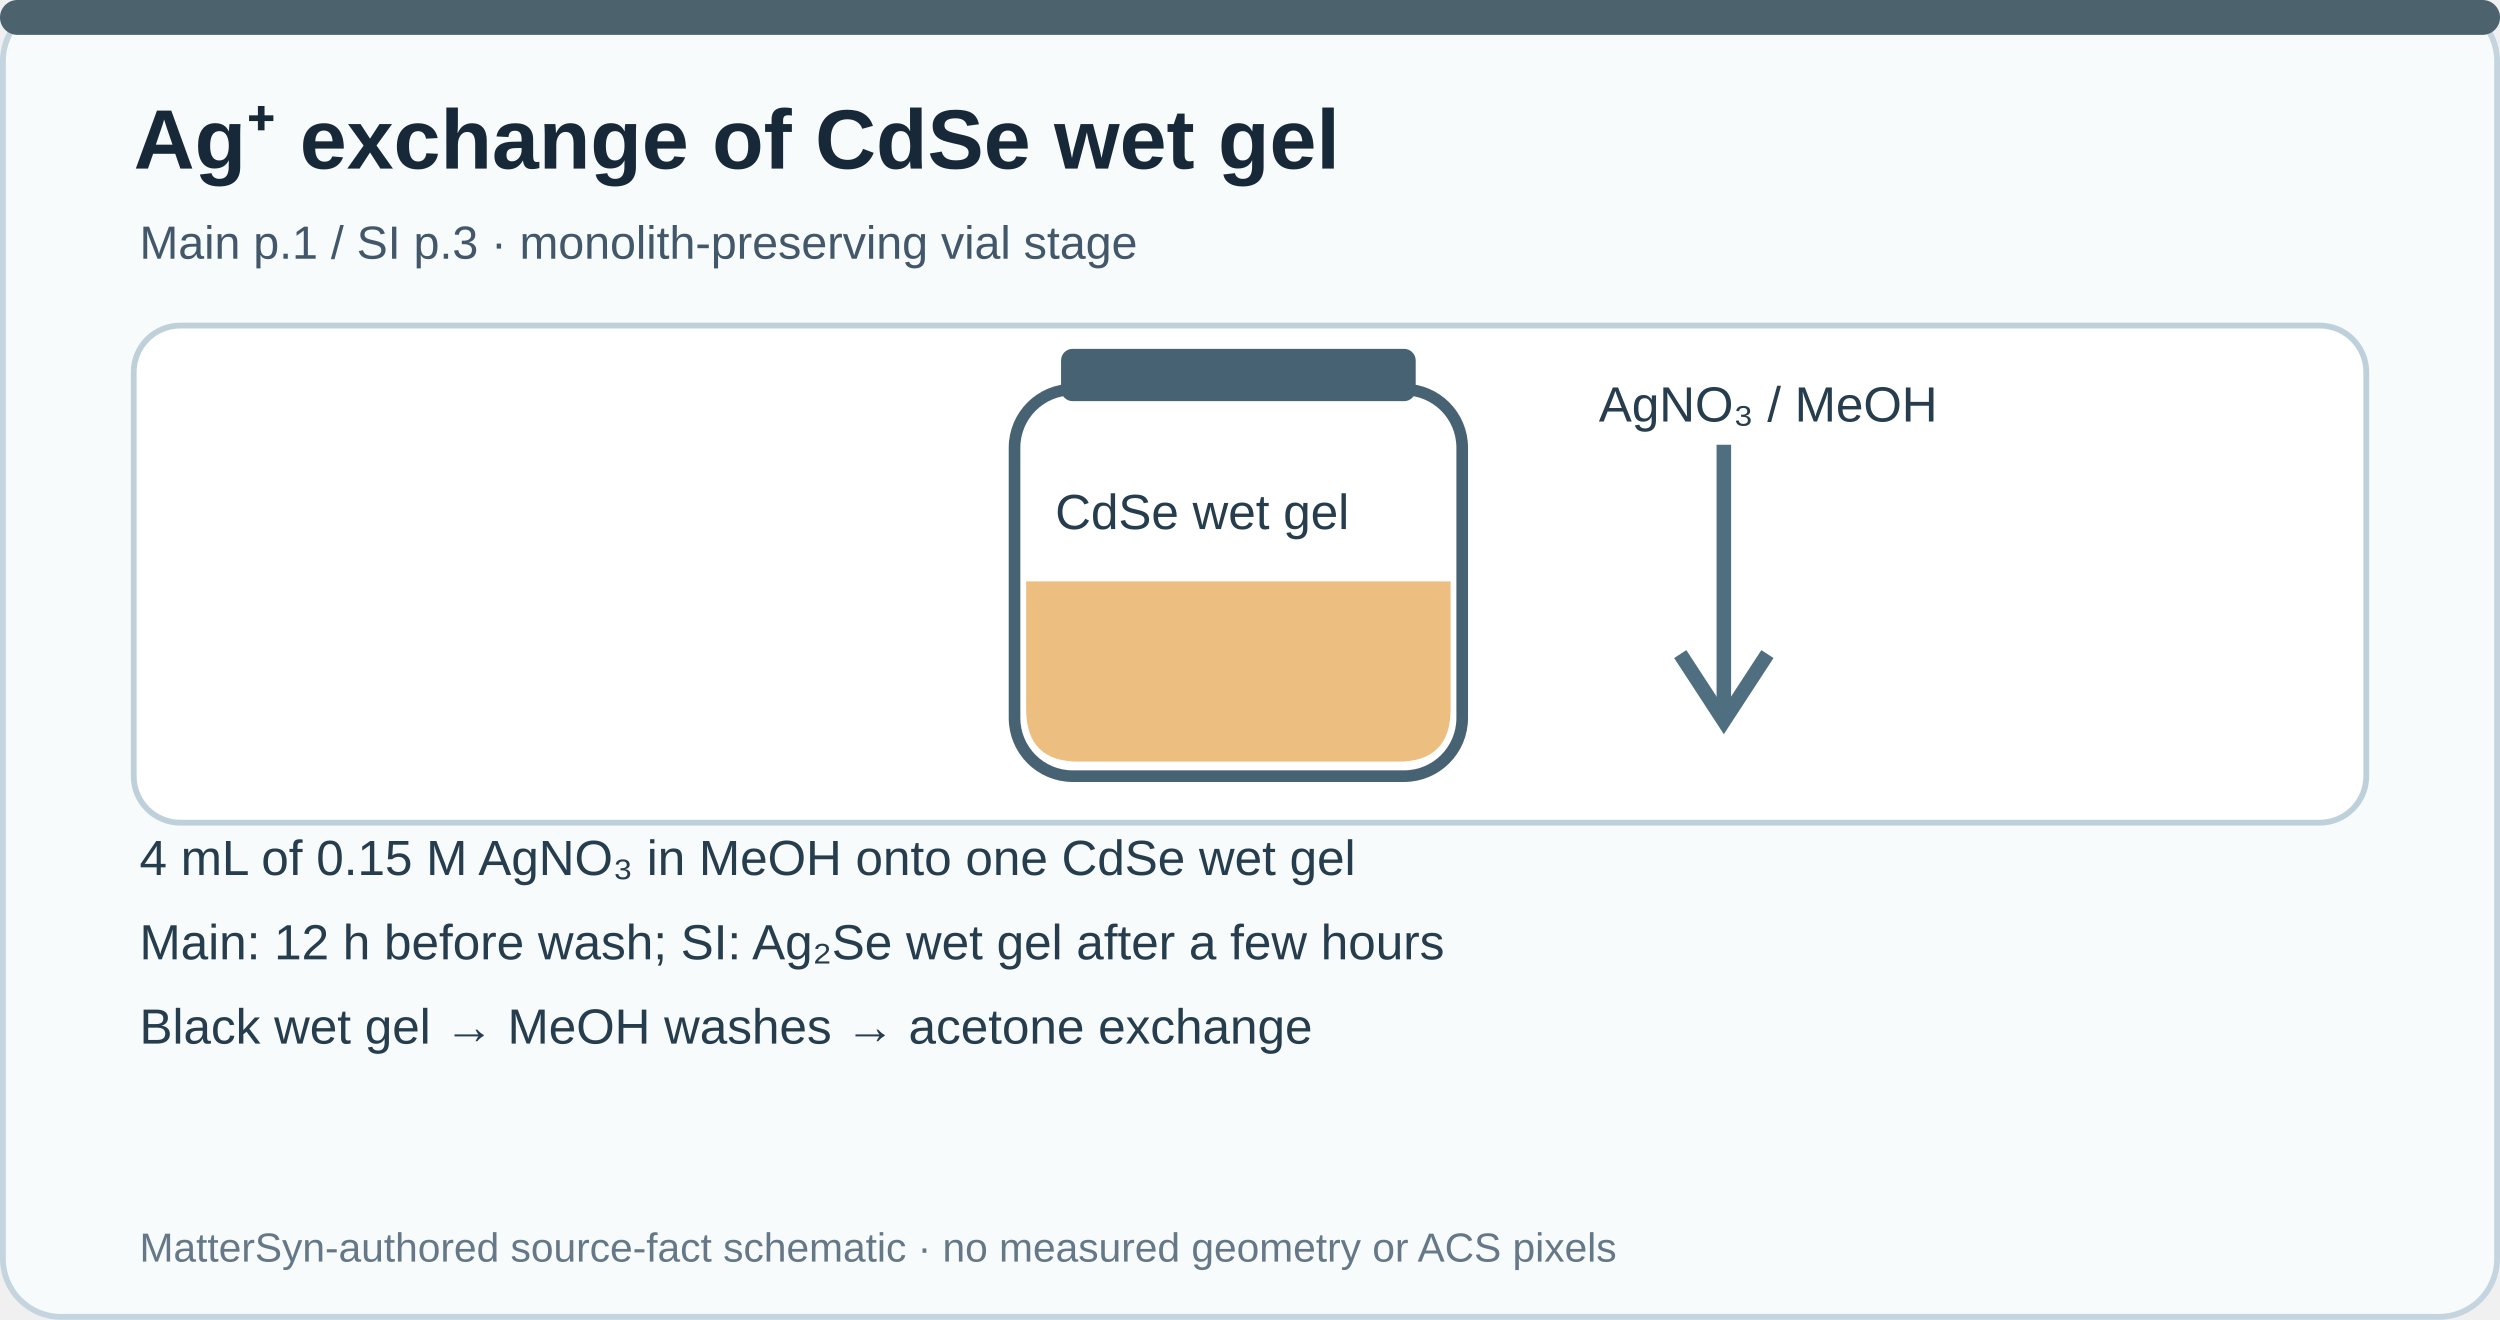
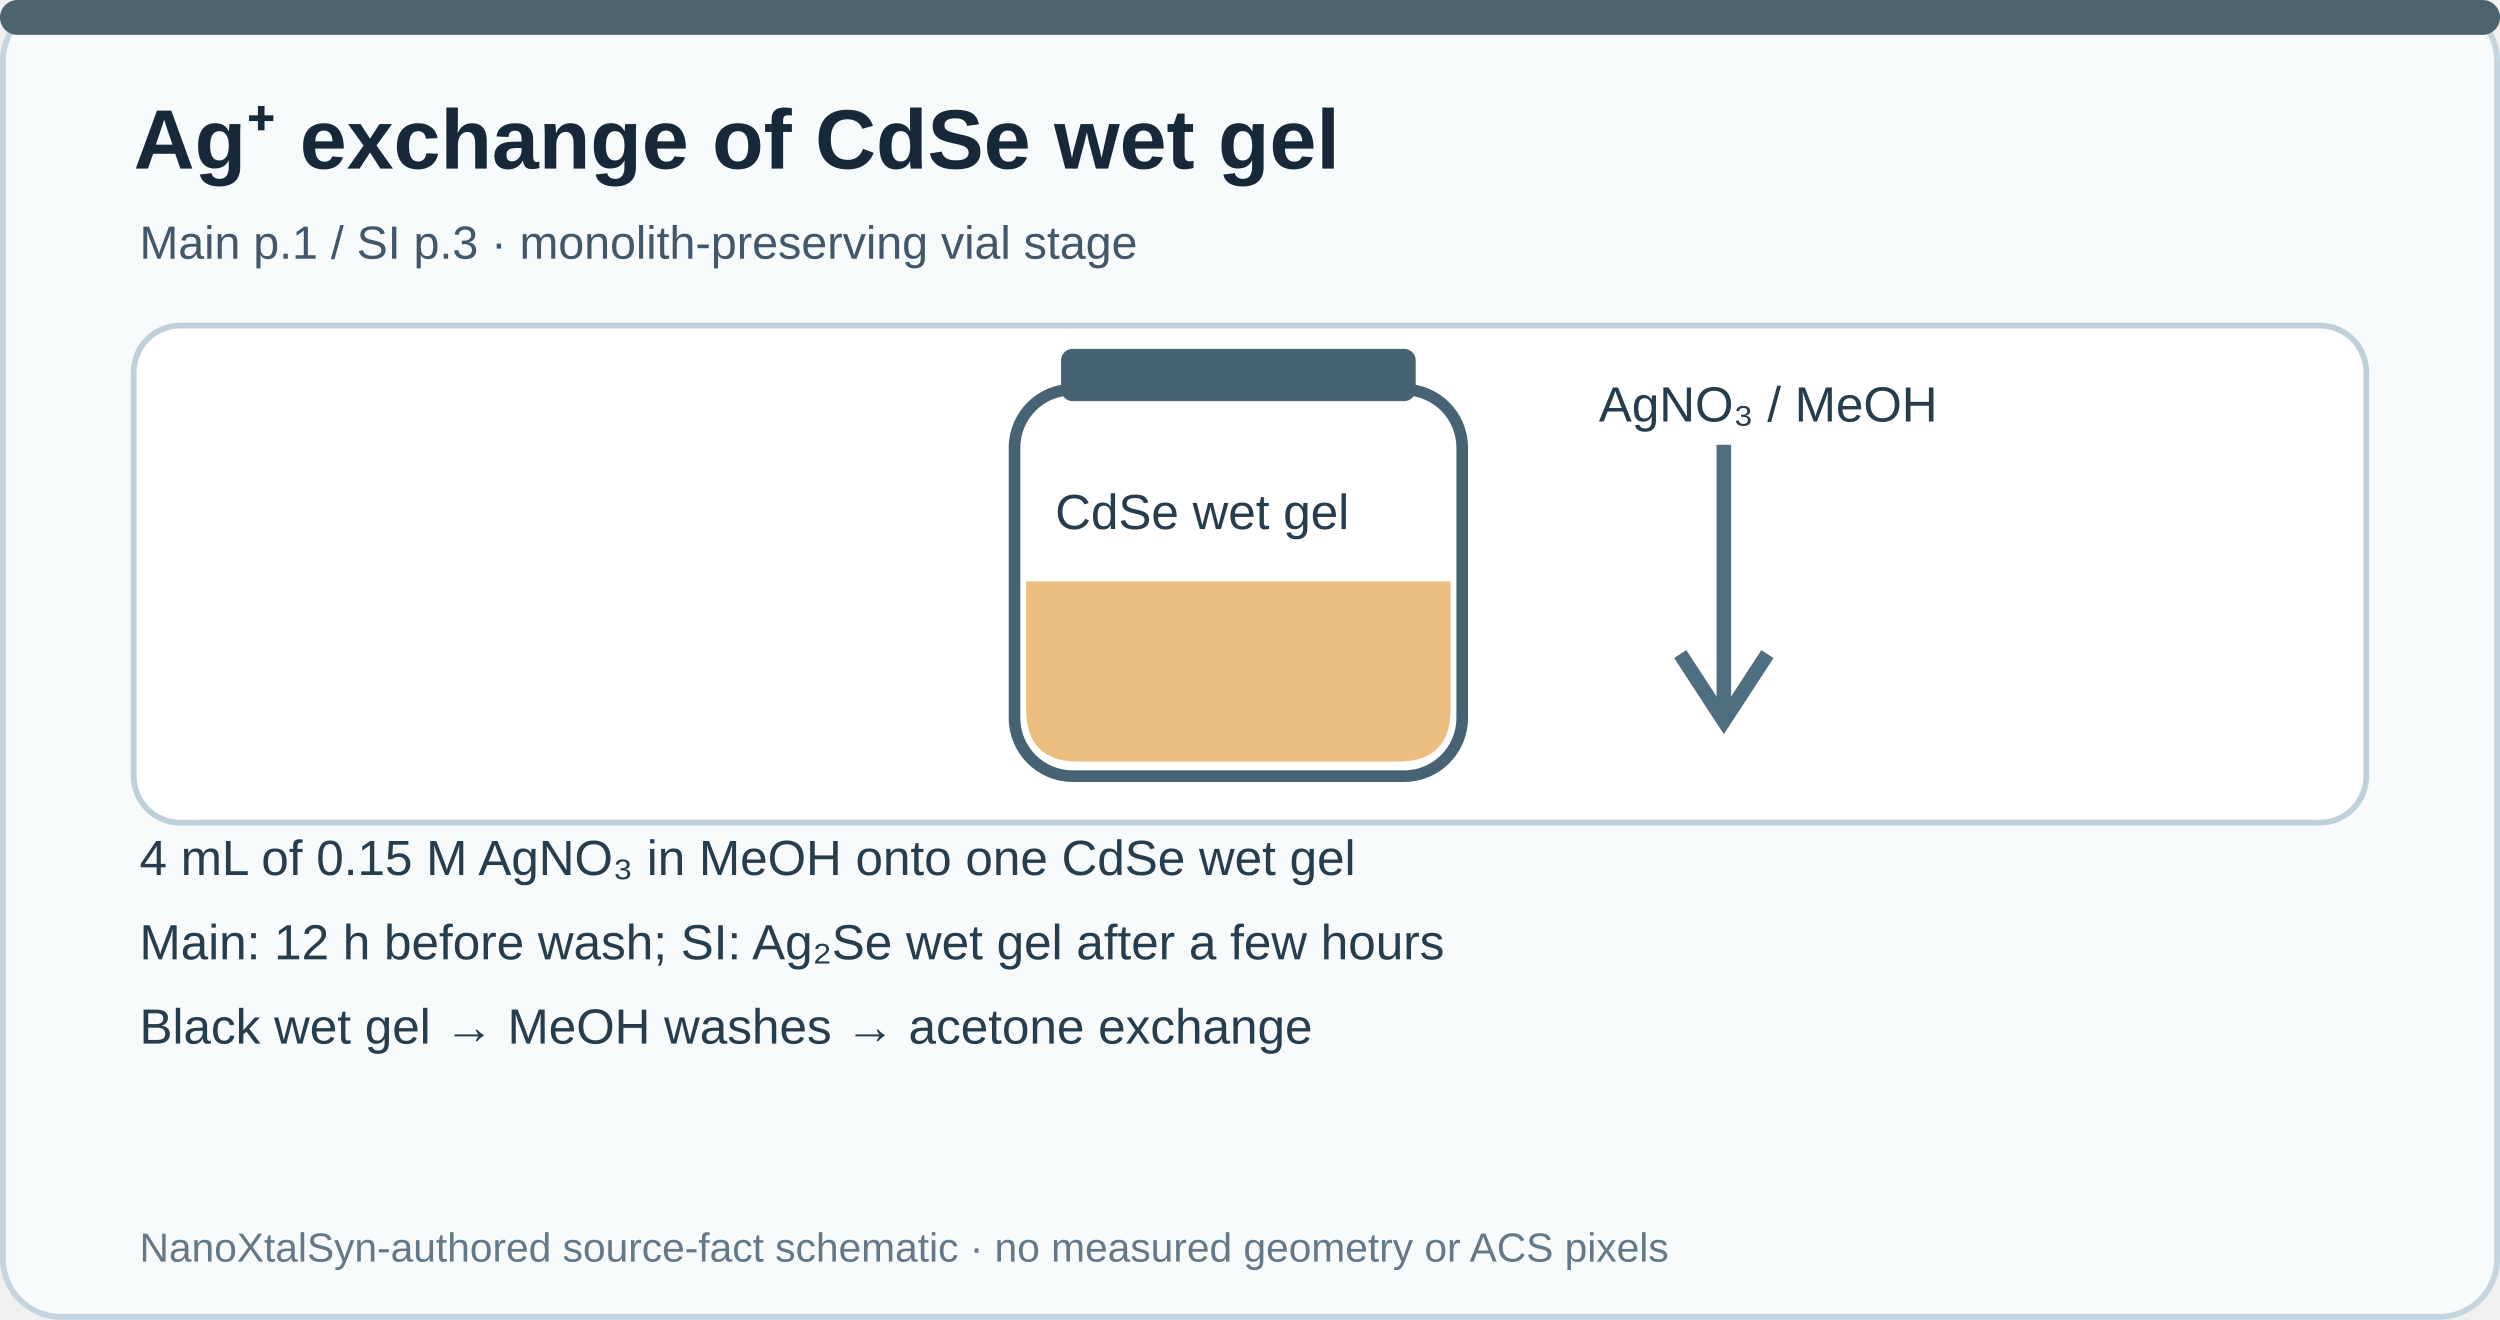
<svg xmlns="http://www.w3.org/2000/svg" width="860" height="454" viewBox="0 0 860 454" role="img" aria-label="Ag⁺ exchange of CdSe wet gel; source-grounded schematic, not measured apparatus geometry">
  <style>.title{font:700 29px Arial,sans-serif;fill:#172938}.sub{font:16px Arial,sans-serif;fill:#42586a}.detail{font:17px Arial,sans-serif;fill:#263d4e}.tiny{font:14px Arial,sans-serif;fill:#657887}</style>
  <rect x="1" y="1" width="858" height="452" rx="20" fill="#f8fbfc" stroke="#c4d5df" stroke-width="2" />
  <rect x="0" y="0" width="860" height="12" rx="6" fill="#4c626d" />
  <text x="46" y="58" class="title">Ag⁺ exchange of CdSe wet gel</text>
  <text x="48" y="89" class="sub">Main p.1 / SI p.3 · monolith-preserving vial stage</text>
  <rect x="46" y="112" width="768" height="171" rx="16" fill="#ffffff" stroke="#bed0da" stroke-width="2" />
  <rect x="349" y="134" width="154" height="133" rx="20" fill="#fff" stroke="#466273" stroke-width="4" />
  <path d="M353 200h146v44q0 18-18 18H371q-18 0-18-18z" fill="#eab76f" opacity="0.88" />
  <rect x="365" y="120" width="122" height="18" rx="4" fill="#466273" />
  <text x="363" y="182" class="detail">CdSe wet gel</text>
  <path d="M593 153v94" stroke="#4f6e80" stroke-width="5" />
  <path d="M578 225l15 23 15-23" fill="none" stroke="#4f6e80" stroke-width="5" />
  <text x="550" y="145" class="detail">AgNO₃ / MeOH</text>
  <text x="48" y="301" class="detail">4 mL of 0.15 M AgNO₃ in MeOH onto one CdSe wet gel</text>
  <text x="48" y="330" class="detail">Main: 12 h before wash; SI: Ag₂Se wet gel after a few hours</text>
  <text x="48" y="359" class="detail">Black wet gel → MeOH washes → acetone exchange</text>
-   <text x="48" y="434" class="tiny">MatterSyn-authored source-fact schematic · no measured geometry or ACS pixels</text>
+   <text x="48" y="434" class="tiny">NanoXtalSyn-authored source-fact schematic · no measured geometry or ACS pixels</text>
</svg>
